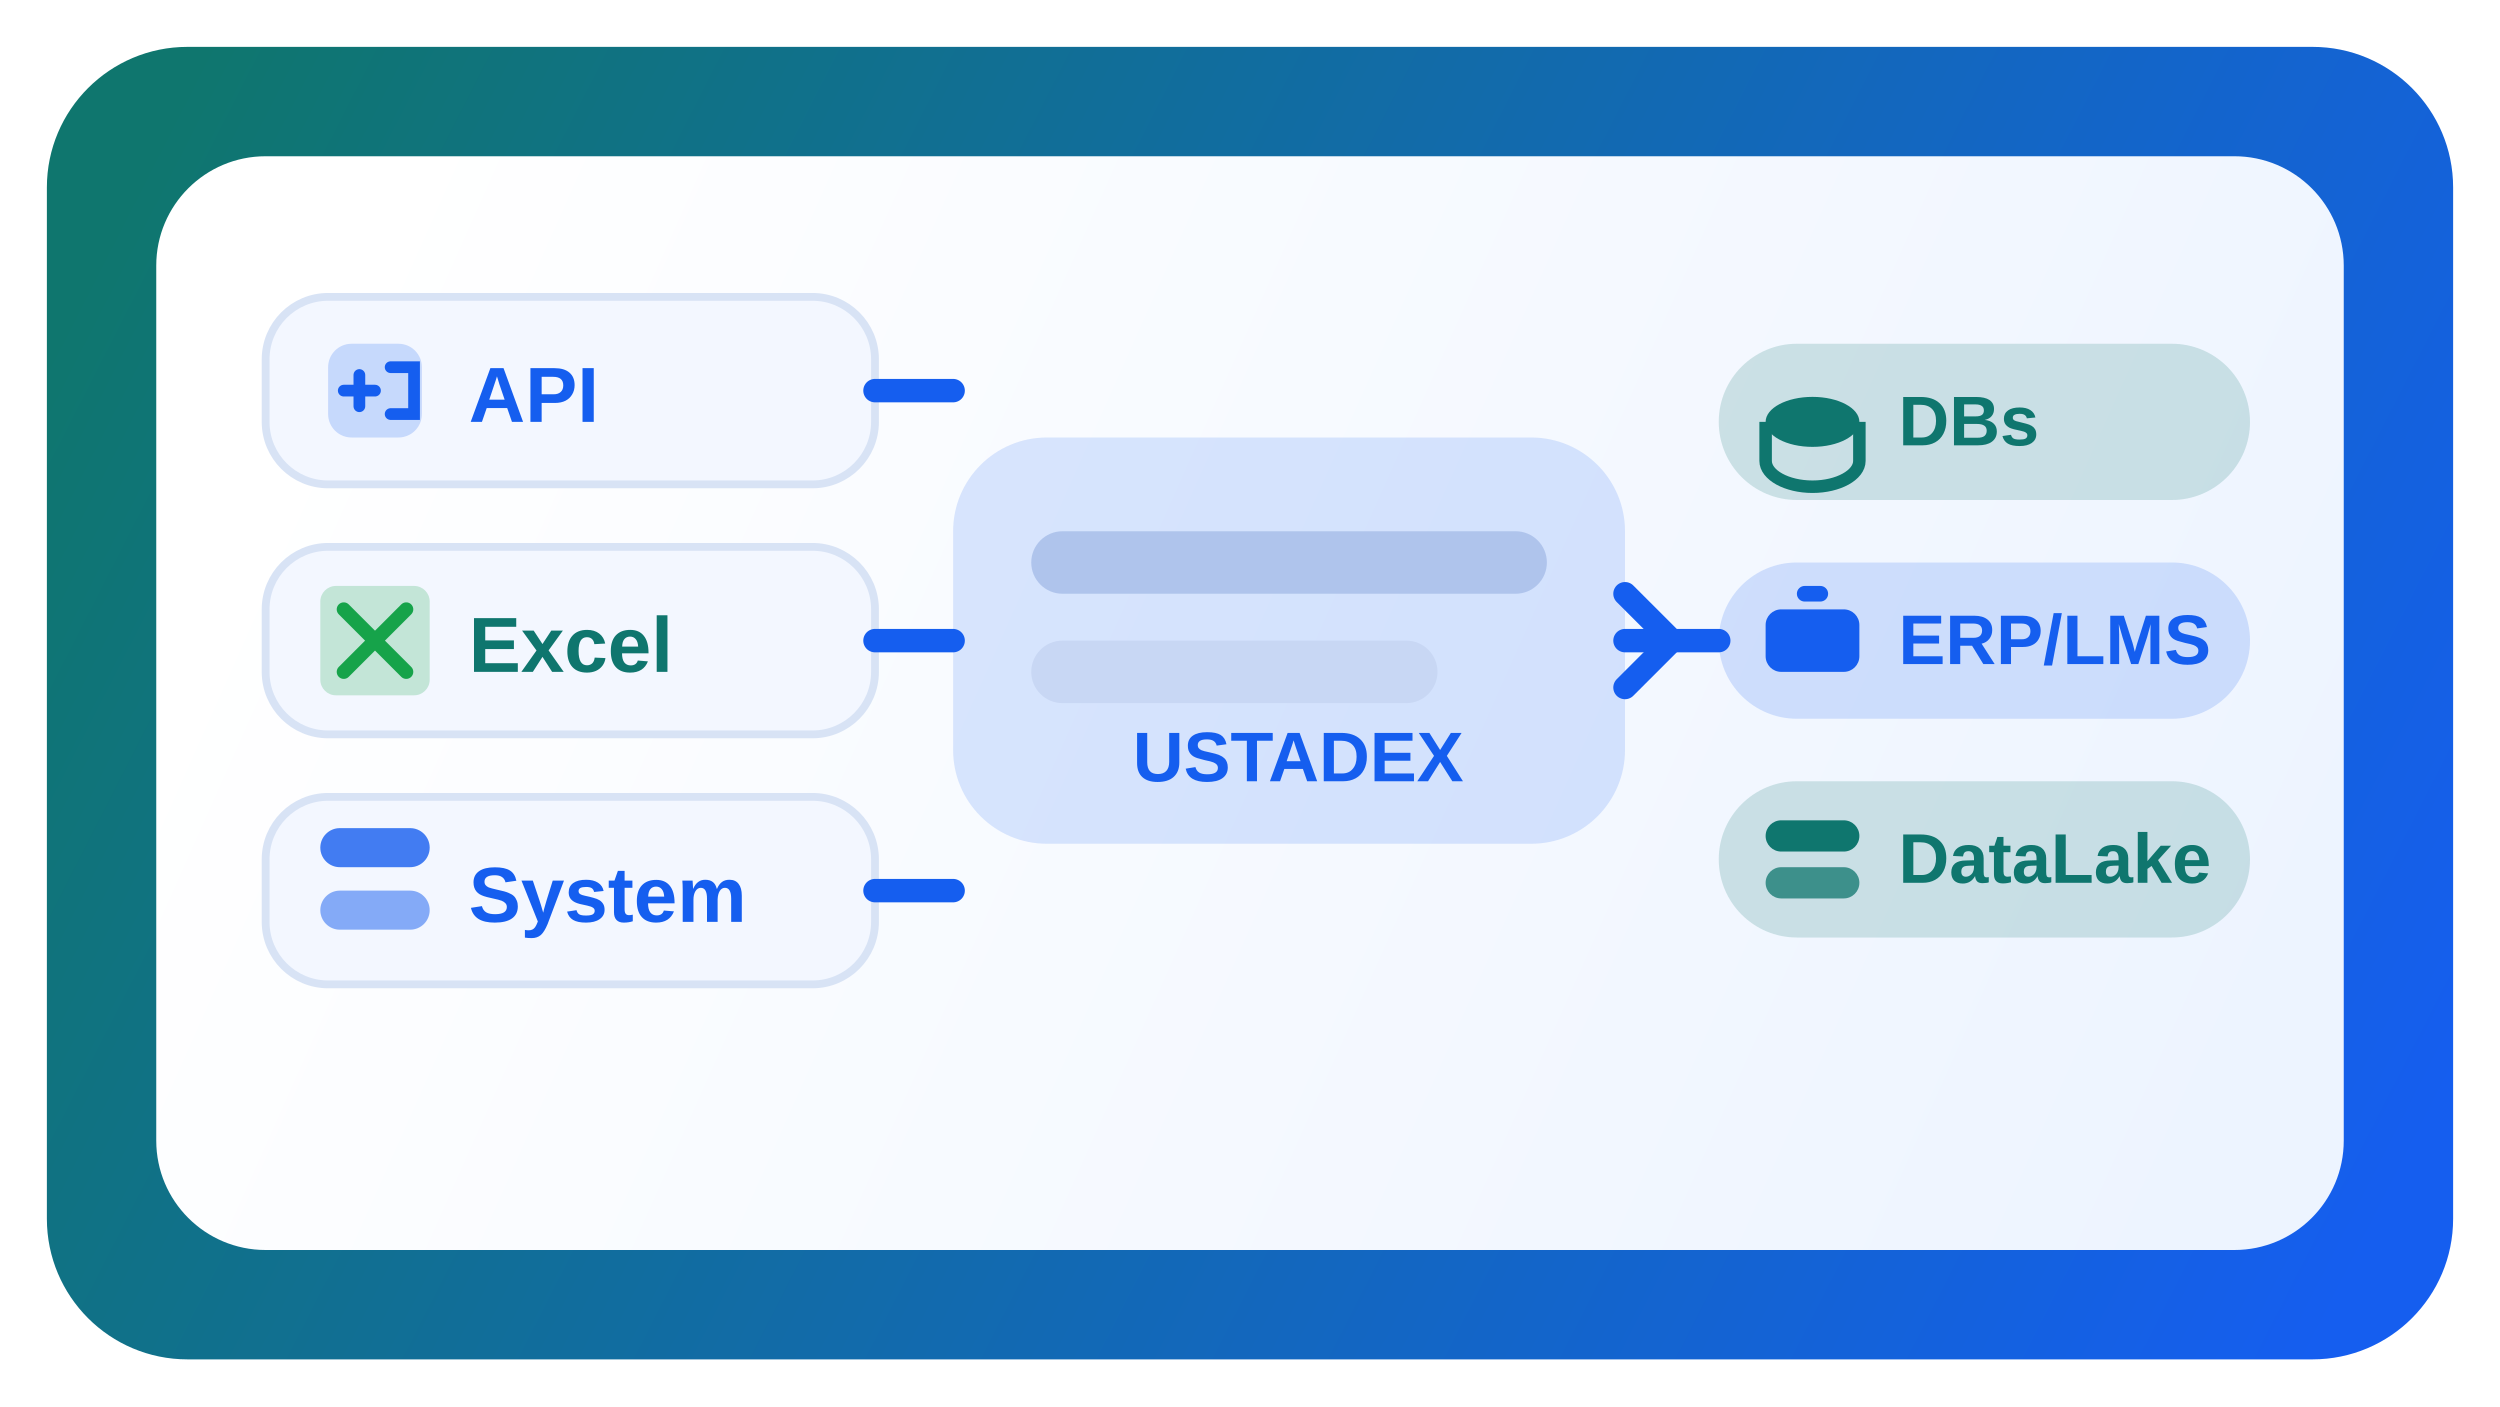
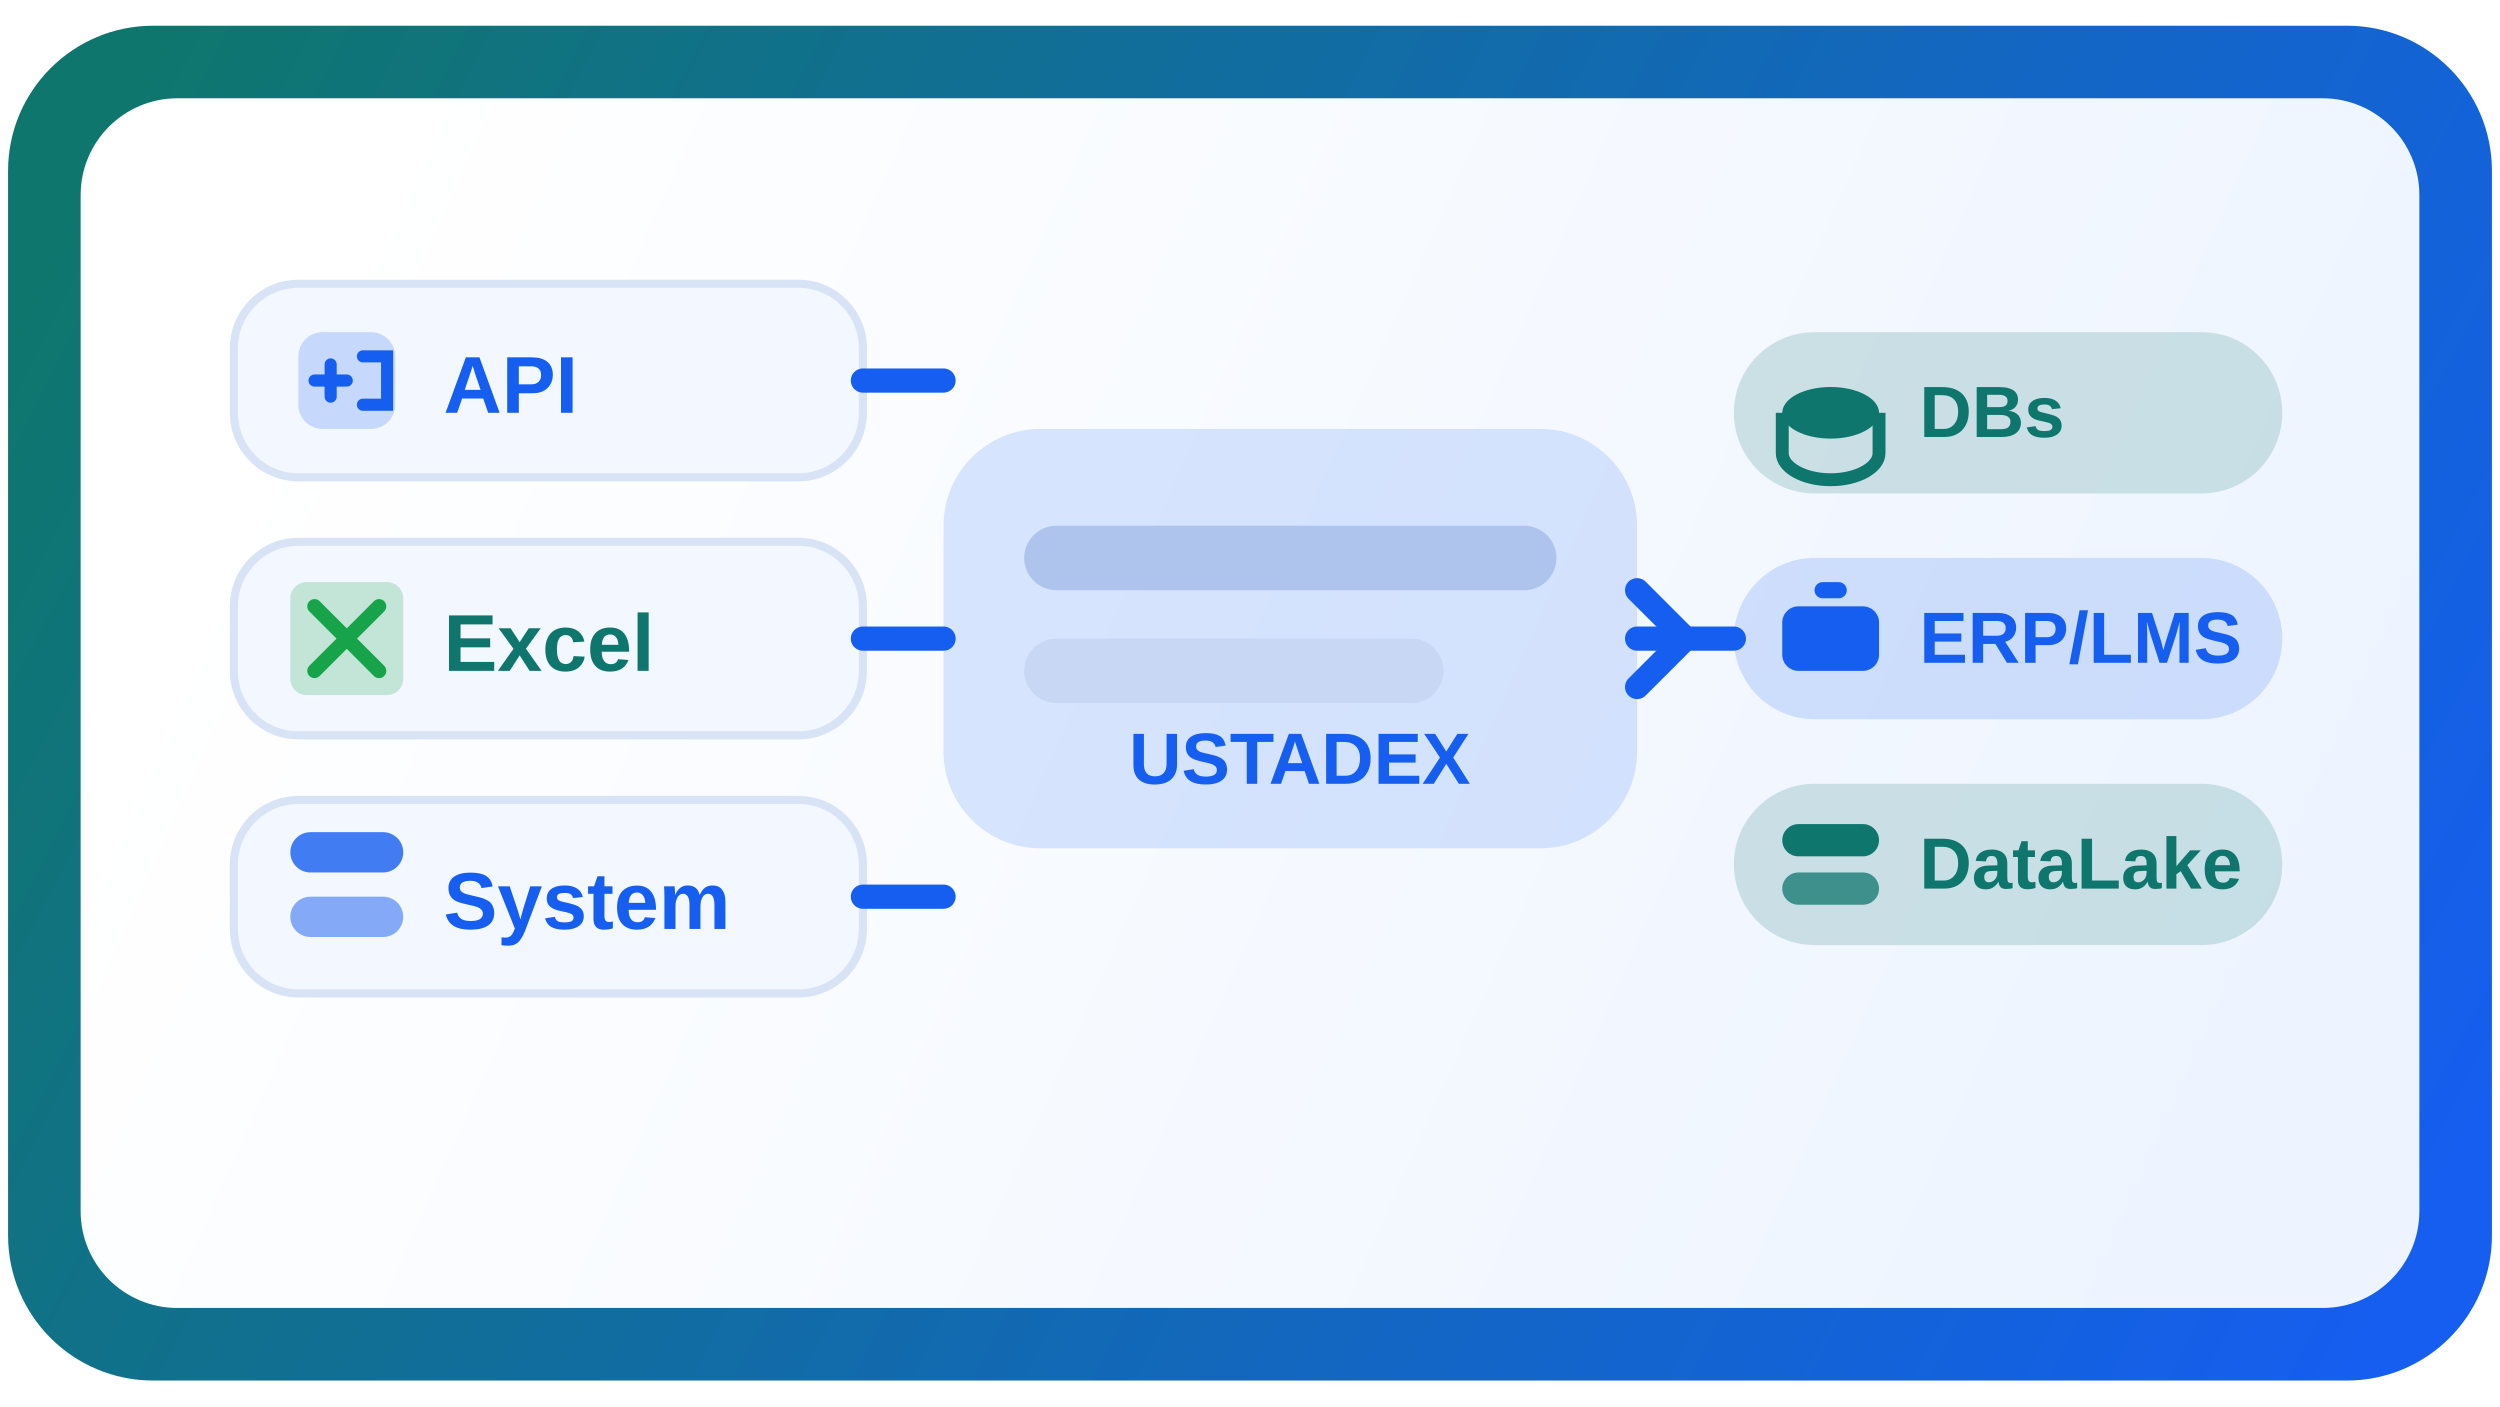
- <svg xmlns="http://www.w3.org/2000/svg" width="320" height="180" viewBox="0 0 320 180" fill="none">
+ <svg xmlns="http://www.w3.org/2000/svg" width="320" height="180" viewBox="5 3 310 174" fill="none">
  <defs>
    <linearGradient id="bg" x1="20" y1="18" x2="302" y2="162" gradientUnits="userSpaceOnUse">
      <stop stop-color="#0F766E" />
      <stop offset="1" stop-color="#155EEF" />
    </linearGradient>
    <linearGradient id="panel" x1="42" y1="40" x2="284" y2="148" gradientUnits="userSpaceOnUse">
      <stop stop-color="#FFFFFF" />
      <stop offset="1" stop-color="#EDF4FF" />
    </linearGradient>
  </defs>
  <rect x="6" y="6" width="308" height="168" rx="18" fill="url(#bg)" />
-   <rect x="20" y="20" width="280" height="140" rx="14" fill="url(#panel)" />
+   <rect x="15" y="15" width="290" height="150" rx="12" fill="url(#panel)" />
  <rect x="34" y="38" width="78" height="24" rx="8" fill="#F3F7FF" stroke="#D8E3F5" />
  <rect x="42" y="44" width="12" height="12" rx="3" fill="#155EEF" opacity="0.2" />
  <path d="M44 50H48M46 48V52M50 47H53V50M50 53H53V50" stroke="#155EEF" stroke-width="1.5" stroke-linecap="round" />
  <text x="60" y="54" fill="#155EEF" font-family="Segoe UI, Arial, sans-serif" font-size="10" font-weight="700">API</text>
  <rect x="34" y="70" width="78" height="24" rx="8" fill="#F3F7FF" stroke="#D8E3F5" />
  <rect x="41" y="75" width="14" height="14" rx="2" fill="#16A34A" opacity="0.22" />
  <path d="M44 78L52 86M52 78L44 86" stroke="#16A34A" stroke-width="1.8" stroke-linecap="round" />
  <text x="60" y="86" fill="#0F766E" font-family="Segoe UI, Arial, sans-serif" font-size="10" font-weight="700">Excel</text>
  <rect x="34" y="102" width="78" height="24" rx="8" fill="#F3F7FF" stroke="#D8E3F5" />
  <rect x="41" y="106" width="14" height="5" rx="2.5" fill="#155EEF" opacity="0.8" />
  <rect x="41" y="114" width="14" height="5" rx="2.5" fill="#155EEF" opacity="0.5" />
  <text x="60" y="118" fill="#155EEF" font-family="Segoe UI, Arial, sans-serif" font-size="10" font-weight="700">System</text>
  <rect x="122" y="56" width="86" height="52" rx="12" fill="#155EEF" opacity="0.15" />
  <rect x="132" y="68" width="66" height="8" rx="4" fill="#AFC4EC" />
  <rect x="132" y="82" width="52" height="8" rx="4" fill="#C8D7F4" />
  <text x="145" y="100" fill="#155EEF" font-family="Segoe UI, Arial, sans-serif" font-size="9" font-weight="700">USTADEX</text>
  <path d="M112 50H122" stroke="#155EEF" stroke-width="3" stroke-linecap="round" />
  <path d="M112 82H122" stroke="#155EEF" stroke-width="3" stroke-linecap="round" />
  <path d="M112 114H122" stroke="#155EEF" stroke-width="3" stroke-linecap="round" />
  <rect x="220" y="44" width="68" height="20" rx="10" fill="#0F766E" opacity="0.18" />
  <ellipse cx="232" cy="54" rx="6" ry="3.2" fill="#0F766E" />
  <path d="M226 54V59C226 60.8 228.7 62.3 232 62.3C235.3 62.3 238 60.8 238 59V54" stroke="#0F766E" stroke-width="1.6" />
  <text x="243" y="57" fill="#0F766E" font-family="Segoe UI, Arial, sans-serif" font-size="9" font-weight="700">DBs</text>
  <rect x="220" y="72" width="68" height="20" rx="10" fill="#155EEF" opacity="0.17" />
  <rect x="226" y="78" width="12" height="8" rx="2" fill="#155EEF" />
  <rect x="230" y="75" width="4" height="2" rx="1" fill="#155EEF" />
  <text x="243" y="85" fill="#155EEF" font-family="Segoe UI, Arial, sans-serif" font-size="9" font-weight="700">ERP/LMS</text>
  <rect x="220" y="100" width="68" height="20" rx="10" fill="#0F766E" opacity="0.18" />
  <rect x="226" y="105" width="12" height="4" rx="2" fill="#0F766E" />
  <rect x="226" y="111" width="12" height="4" rx="2" fill="#0F766E" opacity="0.75" />
  <text x="243" y="113" fill="#0F766E" font-family="Segoe UI, Arial, sans-serif" font-size="9" font-weight="700">DataLake</text>
  <path d="M208 82H220" stroke="#155EEF" stroke-width="3" stroke-linecap="round" />
  <path d="M214 82L208 76M214 82L208 88" stroke="#155EEF" stroke-width="3" stroke-linecap="round" stroke-linejoin="round" />
</svg>
